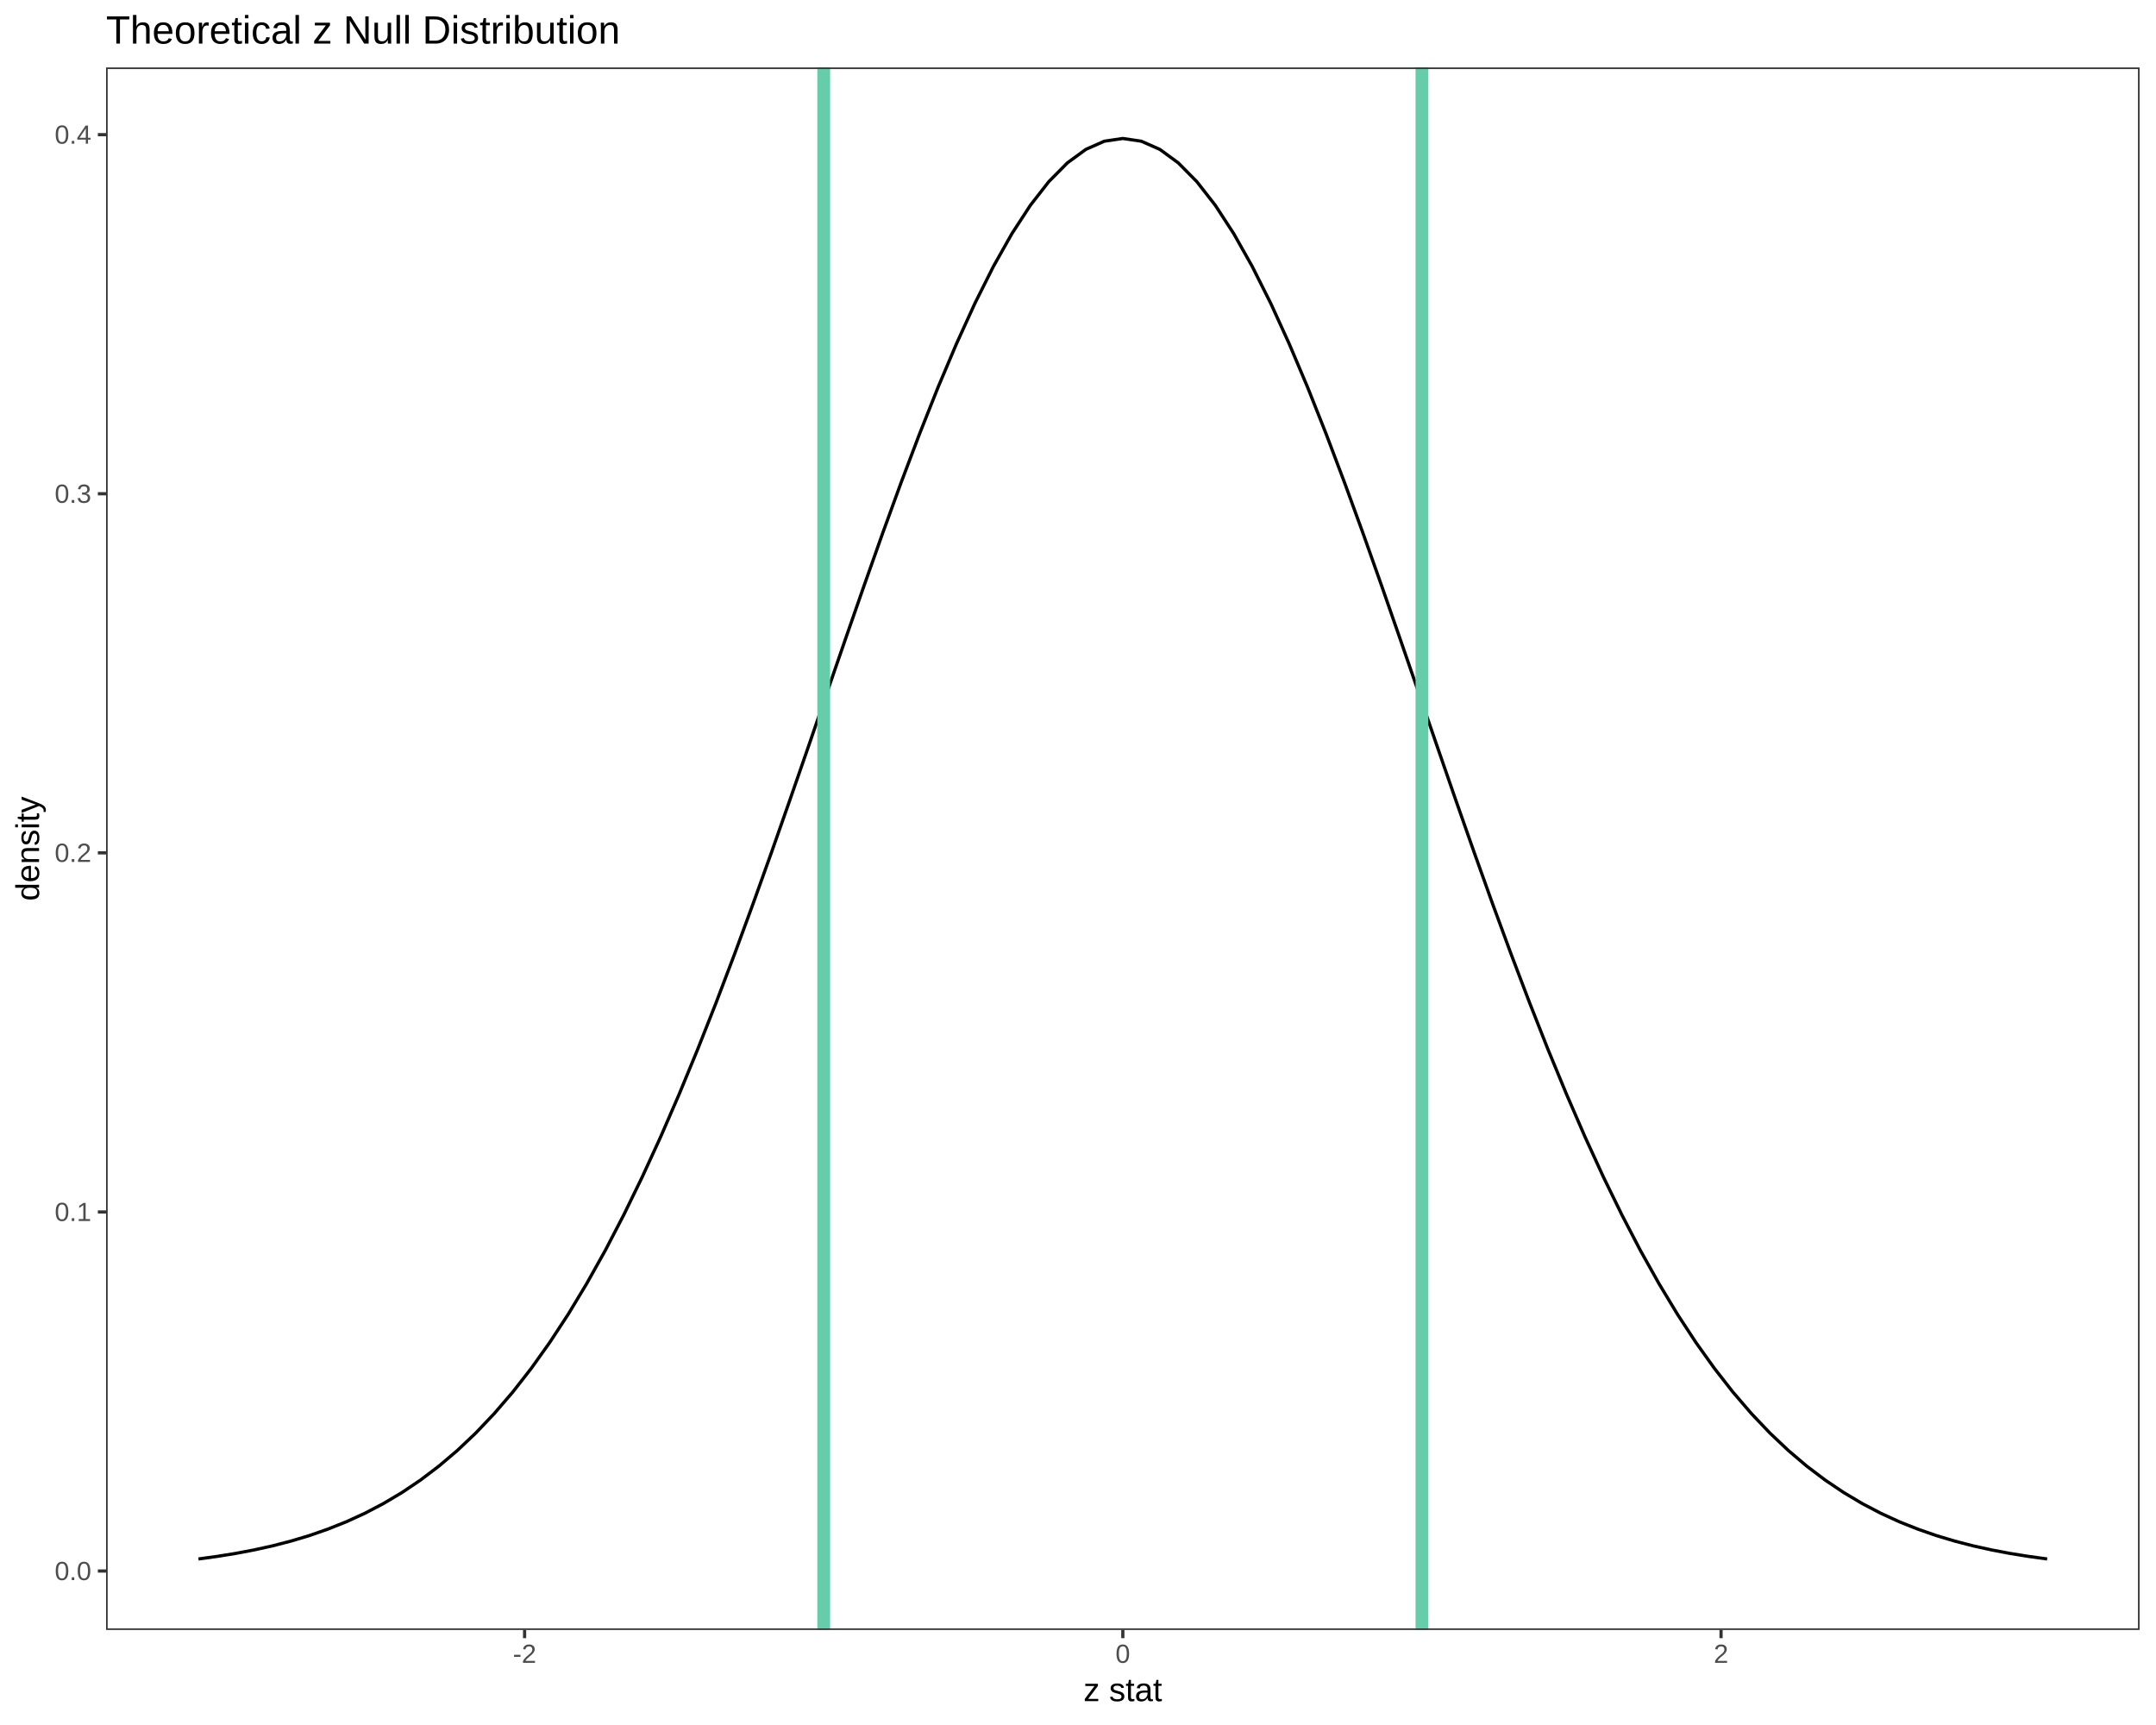
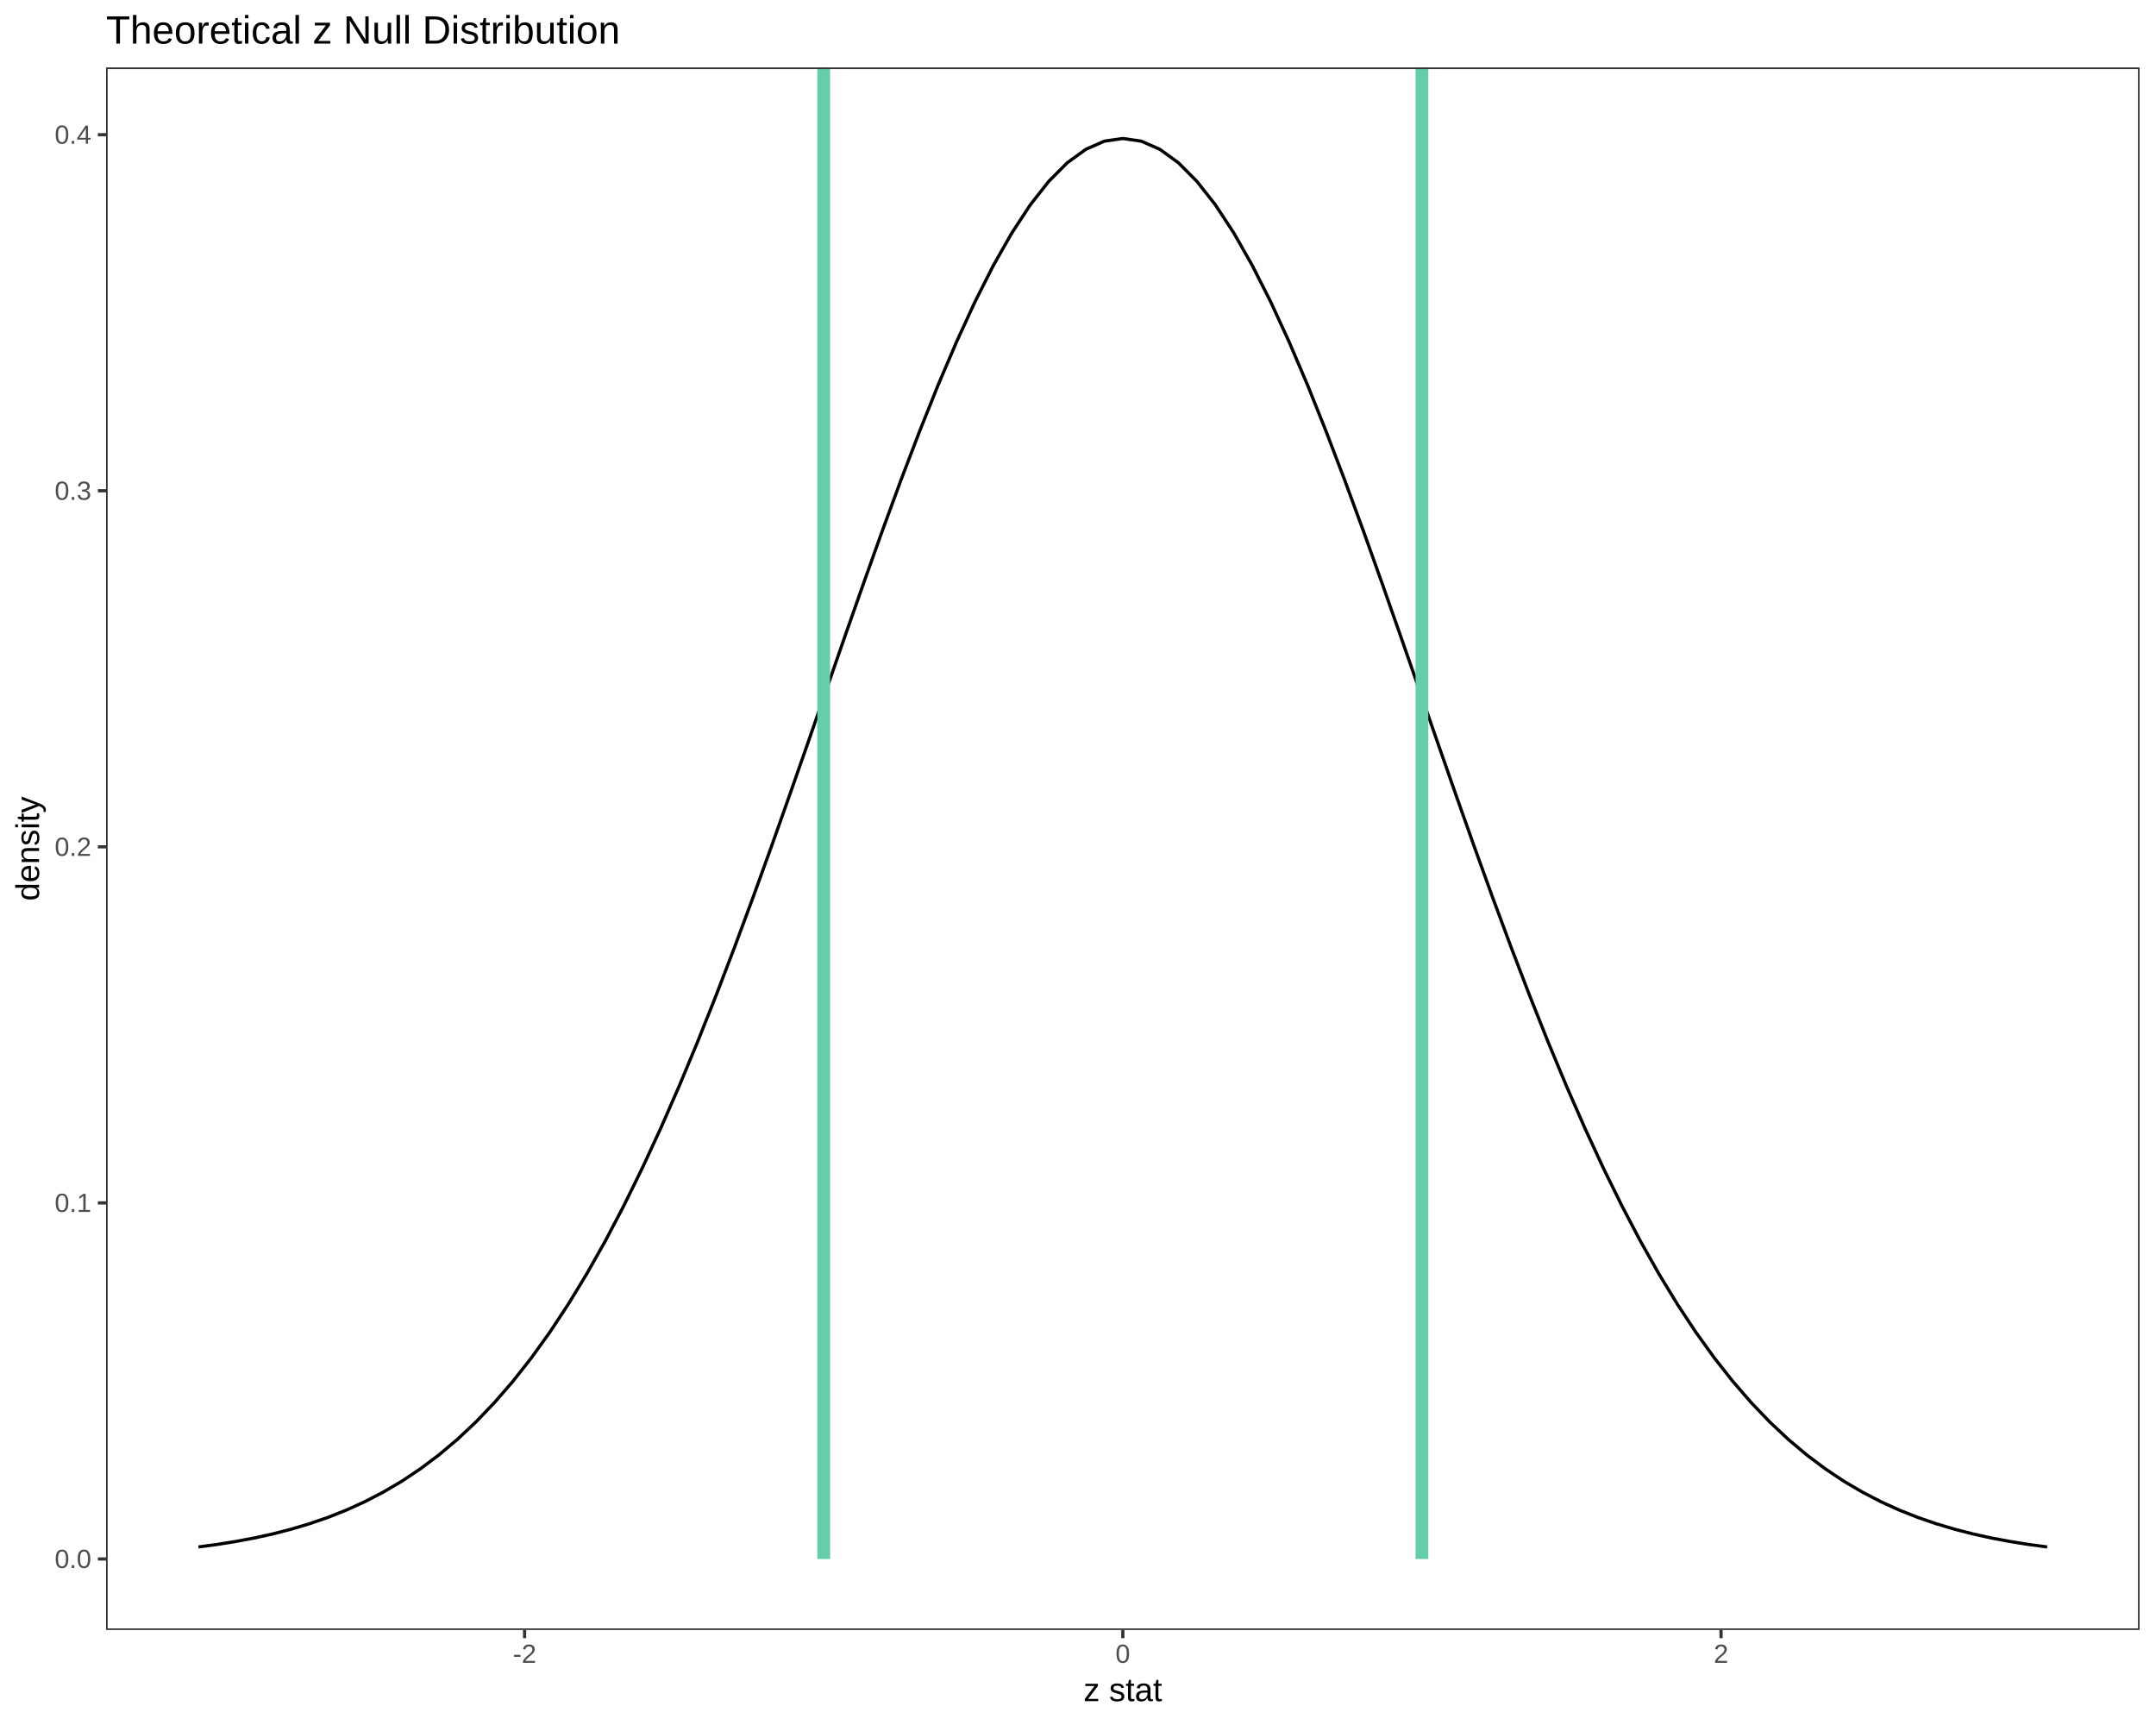
<svg xmlns="http://www.w3.org/2000/svg" viewBox="0 0 720.00 576.00">
  <defs>
    <style type="text/css">
    line, polyline, polygon, path, rect, circle {
      fill: none;
      stroke: #000000;
      stroke-linecap: round;
      stroke-linejoin: round;
      stroke-miterlimit: 10.00;
    }
  </style>
  </defs>
  <rect width="100%" height="100%" style="stroke: none; fill: #FFFFFF;" />
  <rect x="0.00" y="0.00" width="720.00" height="576.00" style="stroke-width: 1.07; stroke: #FFFFFF; fill: #FFFFFF;" />
  <defs>
    <clipPath id="cpMzUuNDJ8NzE0LjUyfDU0NC4yN3wyMi41Mg==">
      <rect x="35.42" y="22.52" width="679.10" height="521.75" />
    </clipPath>
  </defs>
  <rect x="35.42" y="22.52" width="679.10" height="521.75" style="stroke-width: 1.07; stroke: none; fill: #FFFFFF;" clip-path="url(#cpMzUuNDJ8NzE0LjUyfDU0NC4yN3wyMi41Mg==)" />
-   <polyline points="66.28,520.56 72.46,519.71 78.63,518.72 84.81,517.55 90.98,516.19 97.15,514.59 103.33,512.74 109.50,510.59 115.67,508.13 121.85,505.30 128.02,502.07 134.20,498.40 140.37,494.25 146.54,489.58 152.72,484.34 158.89,478.50 165.06,472.00 171.24,464.82 177.41,456.92 183.58,448.27 189.76,438.84 195.93,428.61 202.11,417.58 208.28,405.72 214.45,393.06 220.63,379.60 226.80,365.38 232.97,350.43 239.15,334.79 245.32,318.55 251.49,301.77 257.67,284.54 263.84,266.96 270.02,249.15 276.19,231.23 282.36,213.33 288.54,195.61 294.71,178.20 300.88,161.26 307.06,144.94 313.23,129.40 319.41,114.80 325.58,101.28 331.75,88.97 337.93,78.02 344.10,68.54 350.27,60.63 356.45,54.39 362.62,49.88 368.79,47.15 374.97,46.24 381.14,47.15 387.32,49.88 393.49,54.39 399.66,60.63 405.84,68.54 412.01,78.02 418.18,88.97 424.36,101.28 430.53,114.80 436.71,129.40 442.88,144.94 449.05,161.26 455.23,178.20 461.40,195.61 467.57,213.33 473.75,231.23 479.92,249.15 486.09,266.96 492.27,284.54 498.44,301.77 504.62,318.55 510.79,334.79 516.96,350.43 523.14,365.38 529.31,379.60 535.48,393.06 541.66,405.72 547.83,417.58 554.01,428.61 560.18,438.84 566.35,448.27 572.53,456.92 578.70,464.82 584.87,472.00 591.05,478.50 597.22,484.34 603.39,489.58 609.57,494.25 615.74,498.40 621.92,502.07 628.09,505.30 634.26,508.13 640.44,510.59 646.61,512.74 652.78,514.59 658.96,516.19 665.13,517.55 671.30,518.72 677.48,519.71 683.65,520.56 " style="stroke-width: 1.07; stroke-linecap: butt;" clip-path="url(#cpMzUuNDJ8NzE0LjUyfDU0NC4yN3wyMi41Mg==)" />
-   <line x1="275.08" y1="544.27" x2="275.08" y2="22.52" style="stroke-width: 4.27; stroke: #66CDAA; stroke-linecap: butt;" clip-path="url(#cpMzUuNDJ8NzE0LjUyfDU0NC4yN3wyMi41Mg==)" />
-   <line x1="474.86" y1="544.27" x2="474.86" y2="22.52" style="stroke-width: 4.27; stroke: #66CDAA; stroke-linecap: butt;" clip-path="url(#cpMzUuNDJ8NzE0LjUyfDU0NC4yN3wyMi41Mg==)" />
+   <polyline points="66.28,516.55 72.46,515.72 78.63,514.73 84.81,513.58 90.98,512.22 97.15,510.64 103.33,508.80 109.50,506.68 115.67,504.23 121.85,501.42 128.02,498.22 134.20,494.59 140.37,490.47 146.54,485.84 152.72,480.64 158.89,474.85 165.06,468.41 171.24,461.29 177.41,453.46 183.58,444.88 189.76,435.53 195.93,425.39 202.11,414.44 208.28,402.69 214.45,390.13 220.63,376.79 226.80,362.69 232.97,347.86 239.15,332.36 245.32,316.25 251.49,299.61 257.67,282.52 263.84,265.09 270.02,247.43 276.19,229.67 282.36,211.92 288.54,194.35 294.71,177.08 300.88,160.29 307.06,144.11 313.23,128.70 319.41,114.22 325.58,100.81 331.75,88.61 337.93,77.75 344.10,68.35 350.27,60.51 356.45,54.32 362.62,49.85 368.79,47.14 374.97,46.24 381.14,47.14 387.32,49.85 393.49,54.32 399.66,60.51 405.84,68.35 412.01,77.75 418.18,88.61 424.36,100.81 430.53,114.22 436.71,128.70 442.88,144.11 449.05,160.29 455.23,177.08 461.40,194.35 467.57,211.92 473.75,229.67 479.92,247.43 486.09,265.09 492.27,282.52 498.44,299.61 504.62,316.25 510.79,332.36 516.96,347.86 523.14,362.69 529.31,376.79 535.48,390.13 541.66,402.69 547.83,414.44 554.01,425.39 560.18,435.53 566.35,444.88 572.53,453.46 578.70,461.29 584.87,468.41 591.05,474.85 597.22,480.64 603.39,485.84 609.57,490.47 615.74,494.59 621.92,498.22 628.09,501.42 634.26,504.23 640.44,506.68 646.61,508.80 652.78,510.64 658.96,512.22 665.13,513.58 671.30,514.73 677.48,515.72 683.65,516.55 " style="stroke-width: 1.07; stroke-linecap: butt;" clip-path="url(#cpMzUuNDJ8NzE0LjUyfDU0NC4yN3wyMi41Mg==)" />
+   <line x1="275.08" y1="520.56" x2="275.08" y2="22.52" style="stroke-width: 4.27; stroke: #66CDAA; stroke-linecap: butt;" clip-path="url(#cpMzUuNDJ8NzE0LjUyfDU0NC4yN3wyMi41Mg==)" />
+   <line x1="474.86" y1="520.56" x2="474.86" y2="22.52" style="stroke-width: 4.27; stroke: #66CDAA; stroke-linecap: butt;" clip-path="url(#cpMzUuNDJ8NzE0LjUyfDU0NC4yN3wyMi41Mg==)" />
  <rect x="35.42" y="22.52" width="679.10" height="521.75" style="stroke-width: 1.07; stroke: #333333;" clip-path="url(#cpMzUuNDJ8NzE0LjUyfDU0NC4yN3wyMi41Mg==)" />
  <defs>
    <clipPath id="cpMC4wMHw3MjAuMDB8NTc2LjAwfDAuMDA=">
      <rect x="0.00" y="0.00" width="720.00" height="576.00" />
    </clipPath>
  </defs>
  <g clip-path="url(#cpMC4wMHw3MjAuMDB8NTc2LjAwfDAuMDA=)">
-     <text x="18.27" y="527.62" style="font-size: 8.80px; fill: #4D4D4D; font-family: Liberation Sans;" textLength="12.22px" lengthAdjust="spacingAndGlyphs">0.0</text>
+     <text x="18.27" y="523.58" style="font-size: 8.80px; fill: #4D4D4D; font-family: Liberation Sans;" textLength="12.22px" lengthAdjust="spacingAndGlyphs">0.0</text>
  </g>
  <g clip-path="url(#cpMC4wMHw3MjAuMDB8NTc2LjAwfDAuMDA=)">
-     <text x="18.27" y="407.71" style="font-size: 8.80px; fill: #4D4D4D; font-family: Liberation Sans;" textLength="12.22px" lengthAdjust="spacingAndGlyphs">0.1</text>
+     <text x="18.27" y="404.68" style="font-size: 8.80px; fill: #4D4D4D; font-family: Liberation Sans;" textLength="12.22px" lengthAdjust="spacingAndGlyphs">0.1</text>
  </g>
  <g clip-path="url(#cpMC4wMHw3MjAuMDB8NTc2LjAwfDAuMDA=)">
-     <text x="18.27" y="287.80" style="font-size: 8.80px; fill: #4D4D4D; font-family: Liberation Sans;" textLength="12.22px" lengthAdjust="spacingAndGlyphs">0.2</text>
+     <text x="18.27" y="285.79" style="font-size: 8.80px; fill: #4D4D4D; font-family: Liberation Sans;" textLength="12.22px" lengthAdjust="spacingAndGlyphs">0.2</text>
  </g>
  <g clip-path="url(#cpMC4wMHw3MjAuMDB8NTc2LjAwfDAuMDA=)">
-     <text x="18.27" y="167.90" style="font-size: 8.80px; fill: #4D4D4D; font-family: Liberation Sans;" textLength="12.22px" lengthAdjust="spacingAndGlyphs">0.3</text>
+     <text x="18.27" y="166.90" style="font-size: 8.80px; fill: #4D4D4D; font-family: Liberation Sans;" textLength="12.22px" lengthAdjust="spacingAndGlyphs">0.3</text>
  </g>
  <g clip-path="url(#cpMC4wMHw3MjAuMDB8NTc2LjAwfDAuMDA=)">
-     <text x="18.27" y="47.99" style="font-size: 8.80px; fill: #4D4D4D; font-family: Liberation Sans;" textLength="12.22px" lengthAdjust="spacingAndGlyphs">0.4</text>
+     <text x="18.27" y="48.00" style="font-size: 8.80px; fill: #4D4D4D; font-family: Liberation Sans;" textLength="12.22px" lengthAdjust="spacingAndGlyphs">0.4</text>
  </g>
-   <polyline points="32.68,524.59 35.42,524.59 " style="stroke-width: 1.07; stroke: #333333; stroke-linecap: butt;" clip-path="url(#cpMC4wMHw3MjAuMDB8NTc2LjAwfDAuMDA=)" />
-   <polyline points="32.68,404.69 35.42,404.69 " style="stroke-width: 1.07; stroke: #333333; stroke-linecap: butt;" clip-path="url(#cpMC4wMHw3MjAuMDB8NTc2LjAwfDAuMDA=)" />
-   <polyline points="32.68,284.78 35.42,284.78 " style="stroke-width: 1.07; stroke: #333333; stroke-linecap: butt;" clip-path="url(#cpMC4wMHw3MjAuMDB8NTc2LjAwfDAuMDA=)" />
-   <polyline points="32.68,164.87 35.42,164.87 " style="stroke-width: 1.07; stroke: #333333; stroke-linecap: butt;" clip-path="url(#cpMC4wMHw3MjAuMDB8NTc2LjAwfDAuMDA=)" />
-   <polyline points="32.68,44.97 35.42,44.97 " style="stroke-width: 1.07; stroke: #333333; stroke-linecap: butt;" clip-path="url(#cpMC4wMHw3MjAuMDB8NTc2LjAwfDAuMDA=)" />
+   <polyline points="32.68,520.56 35.42,520.56 " style="stroke-width: 1.07; stroke: #333333; stroke-linecap: butt;" clip-path="url(#cpMC4wMHw3MjAuMDB8NTc2LjAwfDAuMDA=)" />
+   <polyline points="32.68,401.66 35.42,401.66 " style="stroke-width: 1.07; stroke: #333333; stroke-linecap: butt;" clip-path="url(#cpMC4wMHw3MjAuMDB8NTc2LjAwfDAuMDA=)" />
+   <polyline points="32.68,282.77 35.42,282.77 " style="stroke-width: 1.07; stroke: #333333; stroke-linecap: butt;" clip-path="url(#cpMC4wMHw3MjAuMDB8NTc2LjAwfDAuMDA=)" />
+   <polyline points="32.68,163.87 35.42,163.87 " style="stroke-width: 1.07; stroke: #333333; stroke-linecap: butt;" clip-path="url(#cpMC4wMHw3MjAuMDB8NTc2LjAwfDAuMDA=)" />
+   <polyline points="32.68,44.98 35.42,44.98 " style="stroke-width: 1.07; stroke: #333333; stroke-linecap: butt;" clip-path="url(#cpMC4wMHw3MjAuMDB8NTc2LjAwfDAuMDA=)" />
  <polyline points="175.19,547.01 175.19,544.27 " style="stroke-width: 1.07; stroke: #333333; stroke-linecap: butt;" clip-path="url(#cpMC4wMHw3MjAuMDB8NTc2LjAwfDAuMDA=)" />
  <polyline points="374.97,547.01 374.97,544.27 " style="stroke-width: 1.07; stroke: #333333; stroke-linecap: butt;" clip-path="url(#cpMC4wMHw3MjAuMDB8NTc2LjAwfDAuMDA=)" />
  <polyline points="574.75,547.01 574.75,544.27 " style="stroke-width: 1.07; stroke: #333333; stroke-linecap: butt;" clip-path="url(#cpMC4wMHw3MjAuMDB8NTc2LjAwfDAuMDA=)" />
  <g clip-path="url(#cpMC4wMHw3MjAuMDB8NTc2LjAwfDAuMDA=)">
    <text x="171.28" y="555.25" style="font-size: 8.80px; fill: #4D4D4D; font-family: Liberation Sans;" textLength="7.81px" lengthAdjust="spacingAndGlyphs">-2</text>
  </g>
  <g clip-path="url(#cpMC4wMHw3MjAuMDB8NTc2LjAwfDAuMDA=)">
    <text x="372.52" y="555.25" style="font-size: 8.80px; fill: #4D4D4D; font-family: Liberation Sans;" textLength="4.89px" lengthAdjust="spacingAndGlyphs">0</text>
  </g>
  <g clip-path="url(#cpMC4wMHw3MjAuMDB8NTc2LjAwfDAuMDA=)">
    <text x="572.30" y="555.25" style="font-size: 8.80px; fill: #4D4D4D; font-family: Liberation Sans;" textLength="4.89px" lengthAdjust="spacingAndGlyphs">2</text>
  </g>
  <g clip-path="url(#cpMC4wMHw3MjAuMDB8NTc2LjAwfDAuMDA=)">
    <text x="361.81" y="568.04" style="font-size: 11.00px; font-family: Liberation Sans;" textLength="26.31px" lengthAdjust="spacingAndGlyphs">z stat</text>
  </g>
  <g clip-path="url(#cpMC4wMHw3MjAuMDB8NTc2LjAwfDAuMDA=)">
    <text transform="translate(13.04,300.83) rotate(-90)" style="font-size: 11.00px; font-family: Liberation Sans;" textLength="34.88px" lengthAdjust="spacingAndGlyphs">density</text>
  </g>
  <g clip-path="url(#cpMC4wMHw3MjAuMDB8NTc2LjAwfDAuMDA=)">
    <text x="35.42" y="14.56" style="font-size: 13.20px; font-family: Liberation Sans;" textLength="171.47px" lengthAdjust="spacingAndGlyphs">Theoretical z Null Distribution</text>
  </g>
</svg>
